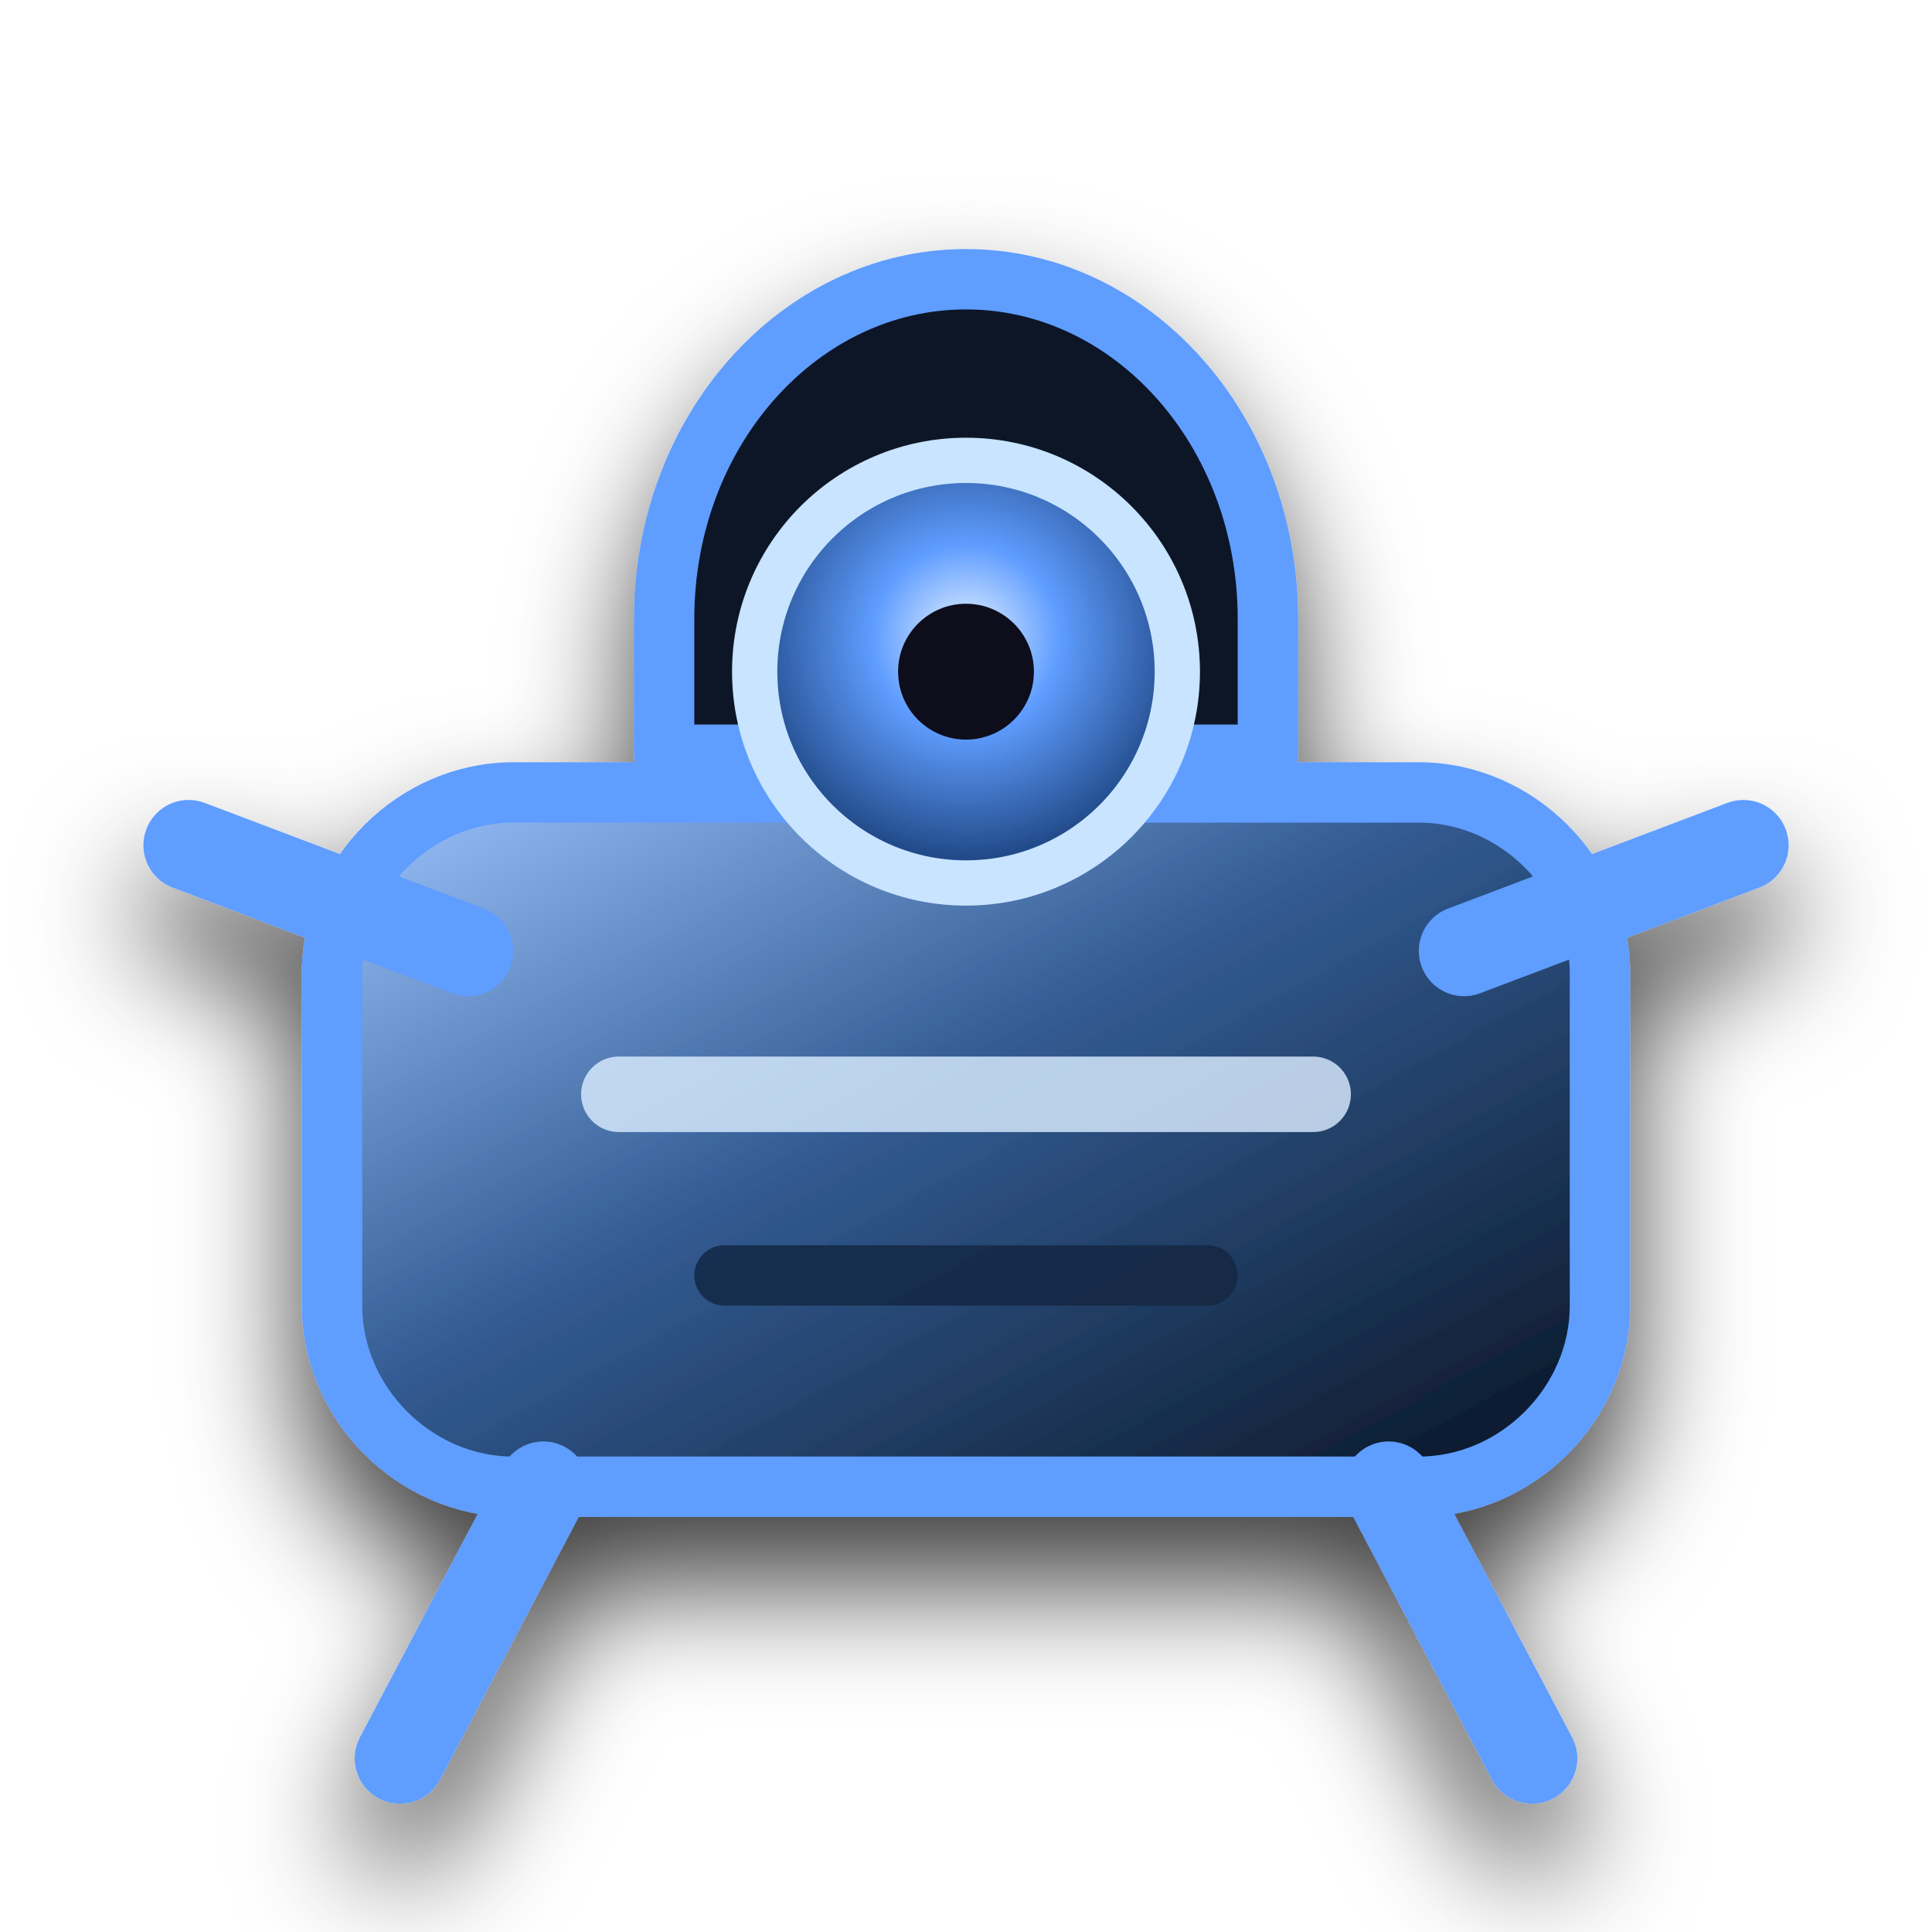
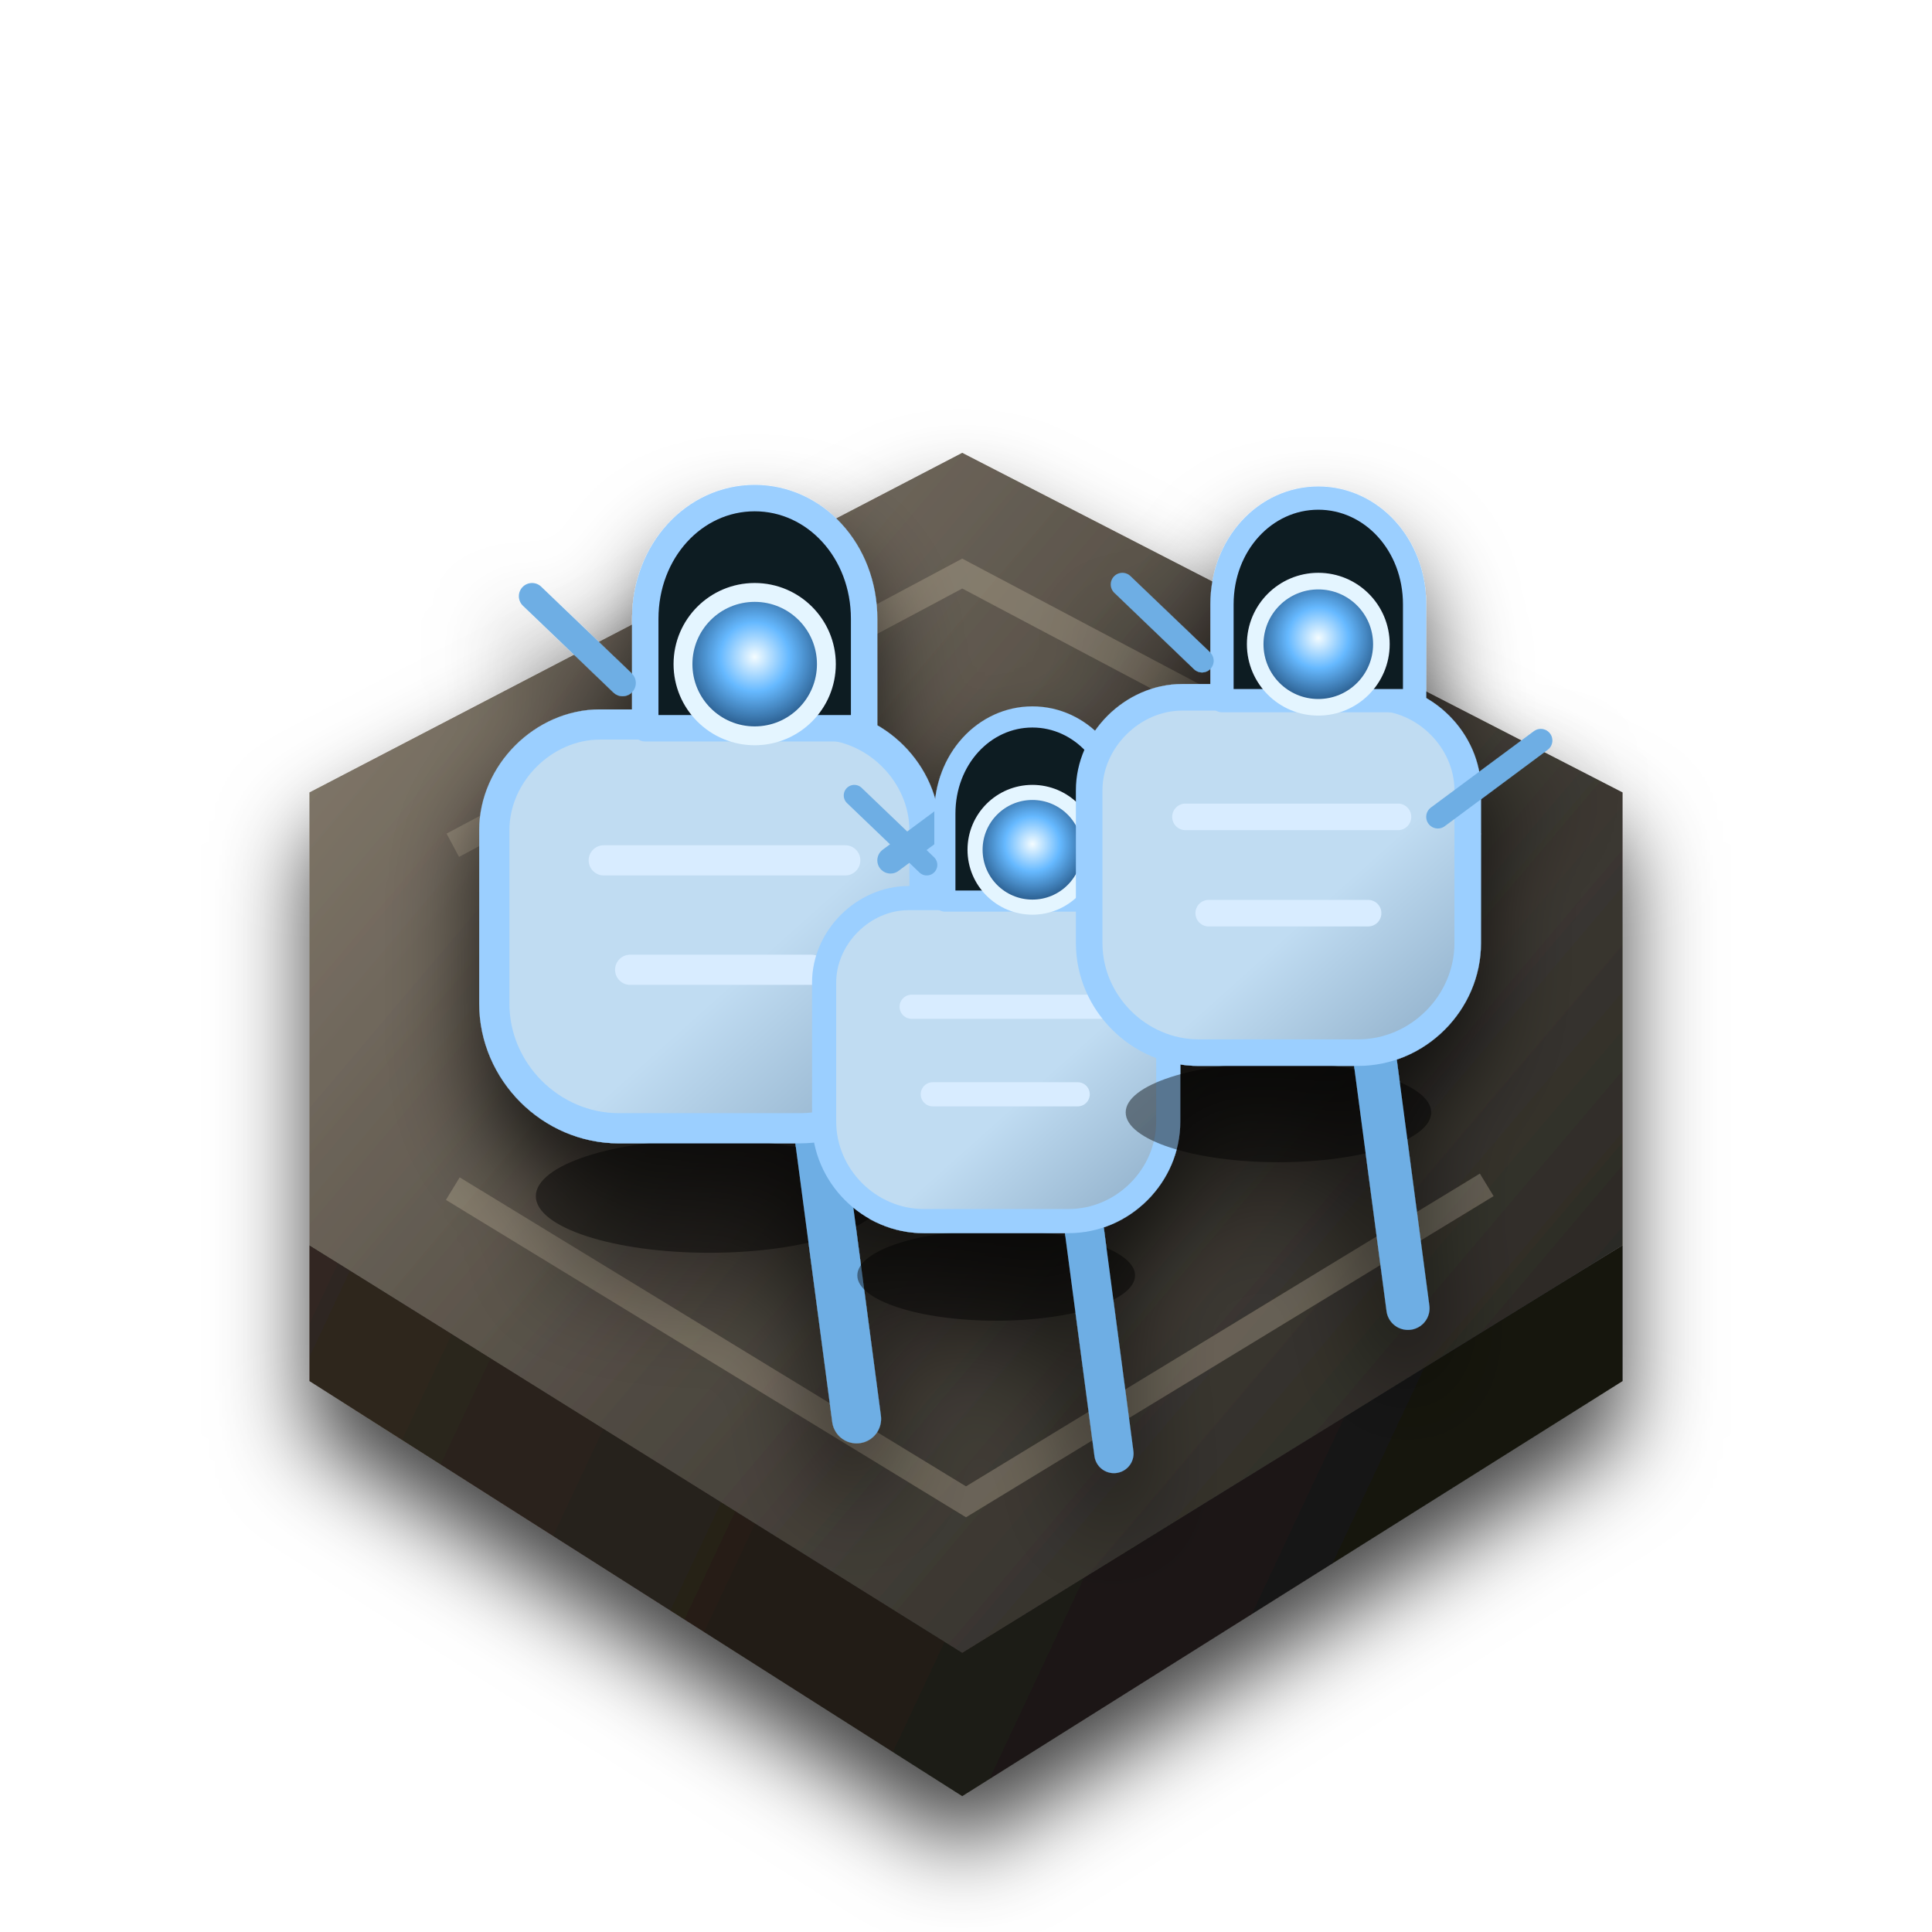
- <svg xmlns="http://www.w3.org/2000/svg" viewBox="0 0 256 256">
+ <svg xmlns="http://www.w3.org/2000/svg" viewBox="0 0 512 512">
  <defs>
-     <filter id="shadow" x="-25%" y="-25%" width="150%" height="150%">
-       <feDropShadow dx="0" dy="9" stdDeviation="8" flood-color="#000" flood-opacity=".75" />
+     <linearGradient id="top" x1="90" y1="120" x2="420" y2="400" gradientUnits="userSpaceOnUse">
+       <stop offset="0" stop-color="#8b8172" />
+       <stop offset=".5" stop-color="#514b43" />
+       <stop offset="1" stop-color="#24231f" />
+     </linearGradient>
+     <linearGradient id="side" x1="90" y1="320" x2="420" y2="475" gradientUnits="userSpaceOnUse">
+       <stop offset="0" stop-color="#302820" />
+       <stop offset="1" stop-color="#11100d" />
+     </linearGradient>
+     <filter id="sh" x="-30%" y="-30%" width="160%" height="170%">
+       <feDropShadow dx="0" dy="14" stdDeviation="12" flood-color="#000" flood-opacity=".75" />
    </filter>
-     <radialGradient id="eye" cx="50%" cy="42%" r="58%">
-       <stop offset="0" stop-color="#e9f4ff" />
-       <stop offset=".38" stop-color="#5f9dff" />
-       <stop offset="1" stop-color="#163a72" />
+     <linearGradient id="b" x1="120" y1="80" x2="330" y2="315" gradientUnits="userSpaceOnUse">
+       <stop offset="0" stop-color="#c0dcf2" />
+       <stop offset=".45" stop-color="#496d8d" />
+       <stop offset="1" stop-color="#101c28" />
+     </linearGradient>
+     <radialGradient id="o" cx="50%" cy="45%" r="60%">
+       <stop offset="0" stop-color="#f4fcff" />
+       <stop offset=".4" stop-color="#66b9ff" />
+       <stop offset="1" stop-color="#11375f" />
    </radialGradient>
-     <linearGradient id="body" x1="0" x2="1" y1="0" y2="1">
-       <stop offset="0" stop-color="#9ec5ff" />
-       <stop offset=".45" stop-color="#325b92" />
-       <stop offset="1" stop-color="#07111f" />
-     </linearGradient>
  </defs>
-   <g filter="url(#shadow)">
-     <path d="M88 82c0-25 18-45 40-45s40 20 40 45v18H88z" fill="#0b1625" stroke="#5f9dff" stroke-width="8" stroke-linejoin="round" />
-     <path d="M68 105h120c13 0 24 11 24 24v44c0 13-11 24-24 24H68c-13 0-24-11-24-24v-44c0-13 11-24 24-24z" fill="url(#body)" stroke="#5f9dff" stroke-width="8" />
-     <path d="M62 126 25 112M194 126l37-14M72 197l-19 36M184 197l19 36" stroke="#5f9dff" stroke-width="12" stroke-linecap="round" />
-     <circle cx="128" cy="89" r="28" fill="url(#eye)" stroke="#c8e4ff" stroke-width="6" />
-     <circle cx="128" cy="89" r="9" fill="#07111f" />
-     <path d="M82 145h92" stroke="#d9ecff" stroke-width="10" stroke-linecap="round" opacity=".82" />
-     <path d="M96 169h64" stroke="#102640" stroke-width="8" stroke-linecap="round" opacity=".8" />
+   <g filter="url(#sh)">
+     <polygon points="255,120 430,210 430,330 255,438 82,330 82,210" fill="url(#top)" />
+     <polygon points="82,330 255,438 430,330 430,366 255,476 82,366" fill="url(#side)" />
+     <path d="M120 224 255 152l136 72M120 315l136 83 138-84" fill="none" stroke="#d4c5aa" stroke-width="7" opacity=".3" />
+   </g>
+   <g filter="url(#sh)" stroke-linecap="round" stroke-linejoin="round">
+     <g transform="translate(128 132) scale(1)">
+       <ellipse cx="60" cy="185" rx="46" ry="15" fill="#07090a" opacity=".45" />
+       <path d="M42 93 24 151M79 93l20 151M34 145h54" stroke="#6eaee4" stroke-width="13" />
+       <path d="M31 60h58c15 0 28 13 28 28v46c0 18-15 33-33 33H36c-18 0-33-15-33-33V88c0-15 13-28 28-28z" fill="url(#b)" stroke="#9bcfff" stroke-width="8" />
+       <path d="M43 32c0-18 13-32 29-32s29 14 29 32v29H43z" fill="#101a24" stroke="#9bcfff" stroke-width="7" />
+       <circle cx="72" cy="44" r="19" fill="url(#o)" stroke="#e4f5ff" stroke-width="5" />
+       <path d="M32 96h64M39 125h48" stroke="#d8ecff" stroke-width="8" />
+       <path d="M108 96 139 73M37 49 13 26" stroke="#6eaee4" stroke-width="7" />
+     </g>
+     <g transform="translate(216 190) scale(.8)">
+       <ellipse cx="60" cy="185" rx="46" ry="15" fill="#07090a" opacity=".45" />
+       <path d="M42 93 24 151M79 93l20 151M34 145h54" stroke="#6eaee4" stroke-width="13" />
+       <path d="M31 60h58c15 0 28 13 28 28v46c0 18-15 33-33 33H36c-18 0-33-15-33-33V88c0-15 13-28 28-28z" fill="url(#b)" stroke="#9bcfff" stroke-width="8" />
+       <path d="M43 32c0-18 13-32 29-32s29 14 29 32v29H43z" fill="#101a24" stroke="#9bcfff" stroke-width="7" />
+       <circle cx="72" cy="44" r="19" fill="url(#o)" stroke="#e4f5ff" stroke-width="5" />
+       <path d="M32 96h64M39 125h48" stroke="#d8ecff" stroke-width="8" />
+       <path d="M108 96 139 73M37 49 13 26" stroke="#6eaee4" stroke-width="7" />
+     </g>
+     <g transform="translate(286 132) scale(.88)">
+       <ellipse cx="60" cy="185" rx="46" ry="15" fill="#07090a" opacity=".45" />
+       <path d="M42 93 24 151M79 93l20 151M34 145h54" stroke="#6eaee4" stroke-width="13" />
+       <path d="M31 60h58c15 0 28 13 28 28v46c0 18-15 33-33 33H36c-18 0-33-15-33-33V88c0-15 13-28 28-28z" fill="url(#b)" stroke="#9bcfff" stroke-width="8" />
+       <path d="M43 32c0-18 13-32 29-32s29 14 29 32v29H43z" fill="#101a24" stroke="#9bcfff" stroke-width="7" />
+       <circle cx="72" cy="44" r="19" fill="url(#o)" stroke="#e4f5ff" stroke-width="5" />
+       <path d="M32 96h64M39 125h48" stroke="#d8ecff" stroke-width="8" />
+       <path d="M108 96 139 73M37 49 13 26" stroke="#6eaee4" stroke-width="7" />
+     </g>
  </g>
</svg>
